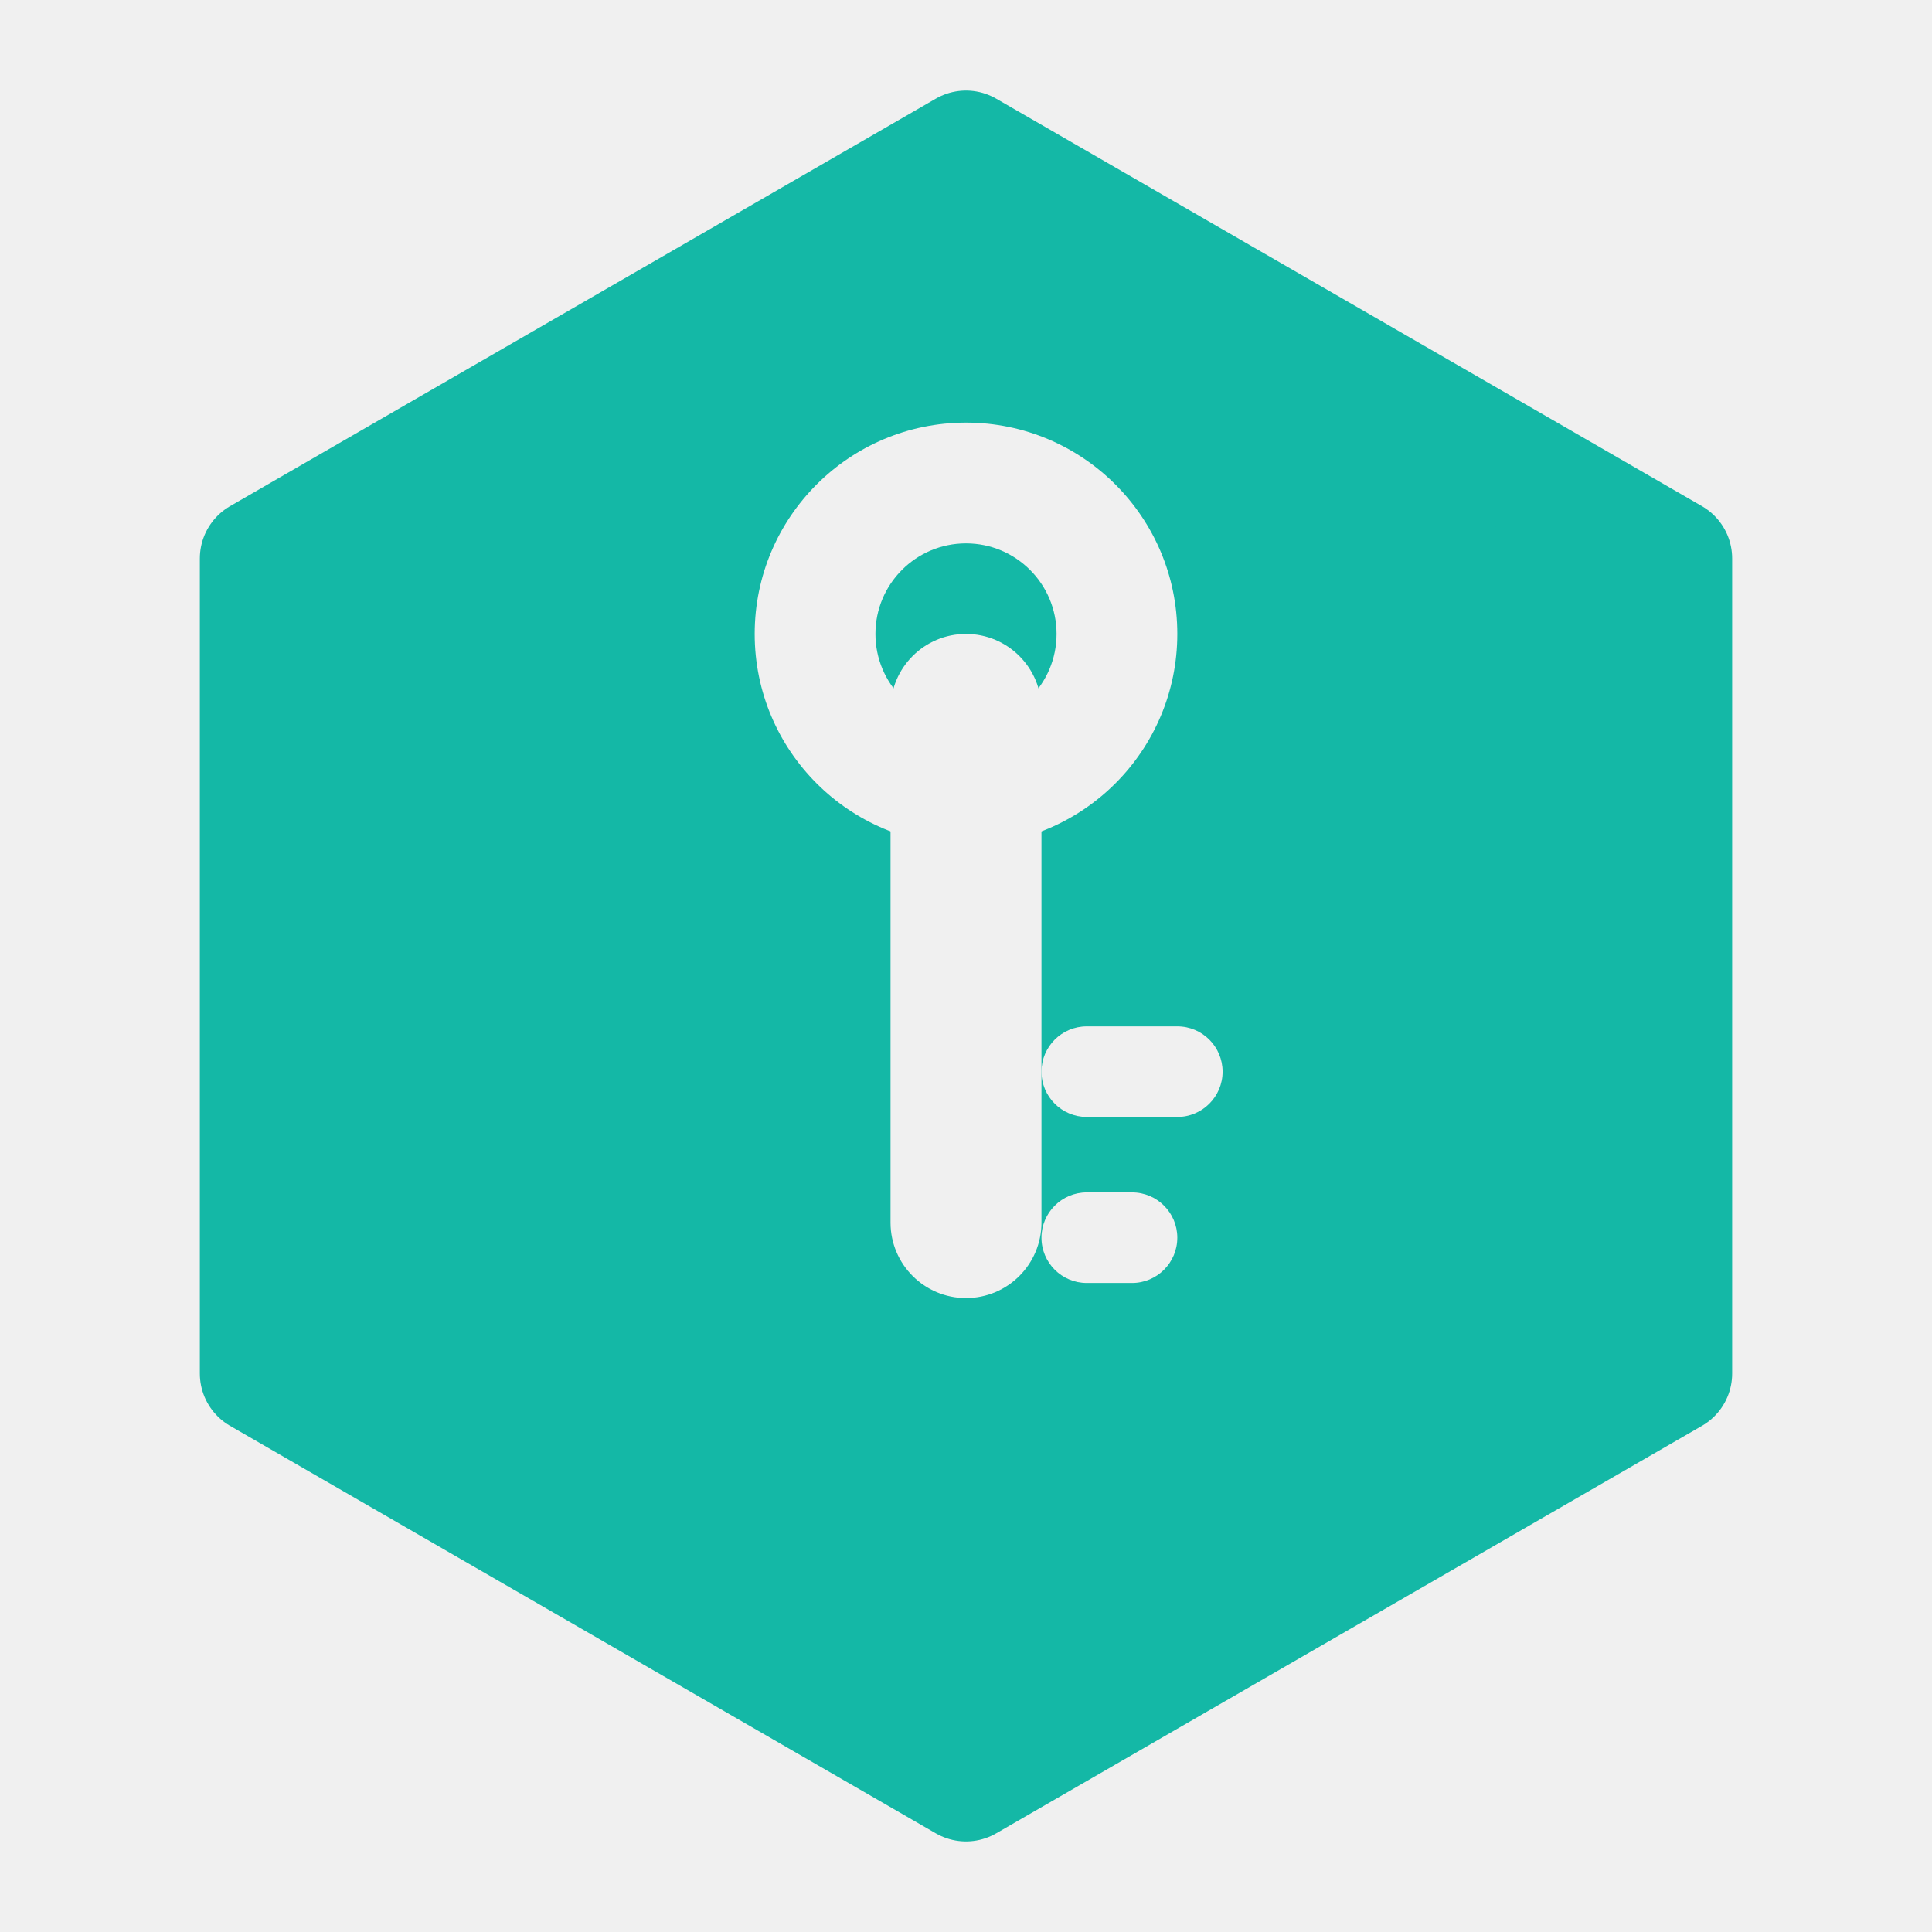
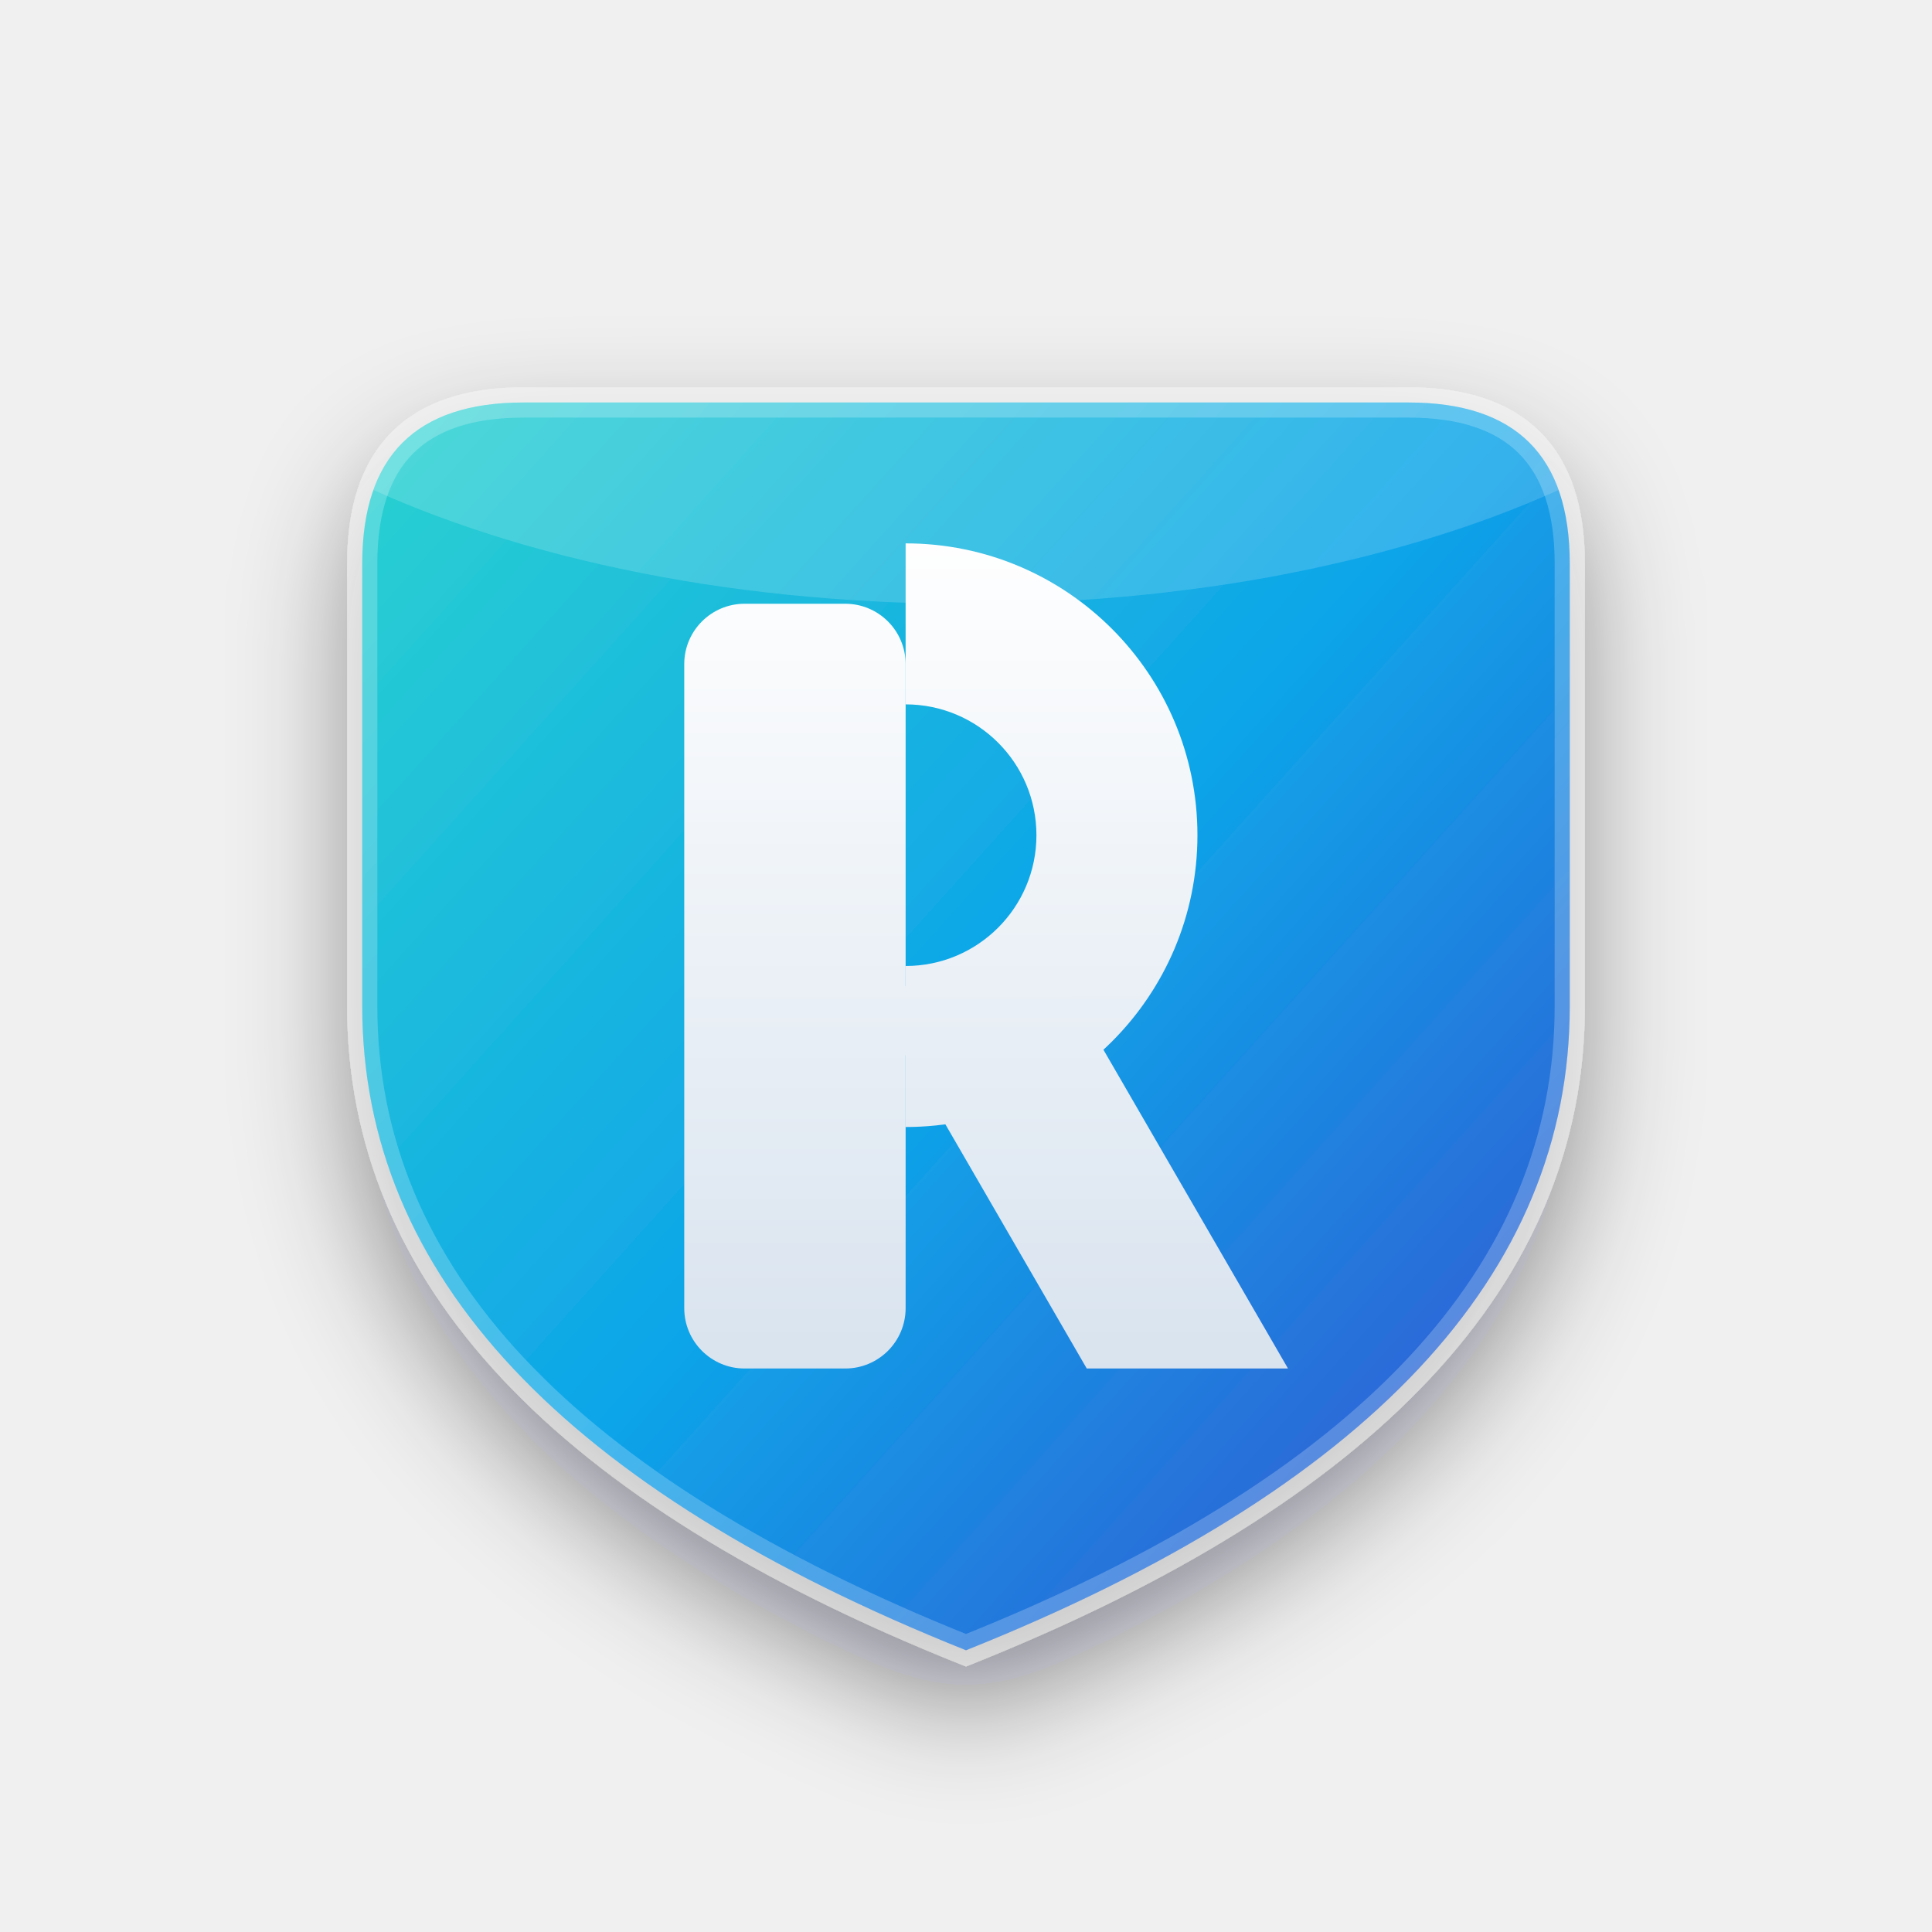
- <svg xmlns="http://www.w3.org/2000/svg" viewBox="0 0 64 64" width="64" height="64" role="img" aria-labelledby="title desc">
+ <svg xmlns="http://www.w3.org/2000/svg" viewBox="0 0 96 96" width="96" height="96" role="img" aria-labelledby="t d">
  <defs>
-     <mask id="reeve-key">
-       <rect width="64" height="64" fill="white" />
-       <circle cx="32" cy="21" r="7" fill="black" />
-       <circle cx="32" cy="21" r="3" fill="white" />
-       <rect x="29.5" y="21" width="5" height="22" rx="2.5" fill="black" />
-       <rect x="34.5" y="34" width="6" height="3" rx="1.5" fill="black" />
-       <rect x="34.5" y="39.5" width="4.5" height="3" rx="1.5" fill="black" />
-     </mask>
+     <linearGradient id="shield" x1="6" y1="14" x2="86" y2="86" gradientUnits="userSpaceOnUse">
+       <stop offset="0" stop-color="#34E0C8" />
+       <stop offset=".52" stop-color="#0EA5E9" />
+       <stop offset="1" stop-color="#4338CA" />
+     </linearGradient>
+     <linearGradient id="rfill" x1="48" y1="26" x2="48" y2="70" gradientUnits="userSpaceOnUse">
+       <stop offset="0" stop-color="#FFFFFF" />
+       <stop offset="1" stop-color="#D7E2EE" />
+     </linearGradient>
+     <clipPath id="clip">
+       <path d="M26 20 H70 Q78 20 78 28 V50 Q78 70 48 82 Q18 70 18 50 V28 Q18 20 26 20 Z" />
+     </clipPath>
+     <filter id="lift" x="-25%" y="-25%" width="150%" height="150%">
+       <feDropShadow dx="0" dy="2.5" stdDeviation="3" flood-color="#070B18" flood-opacity="0.45" />
+     </filter>
  </defs>
-   <polygon points="32,5 55.38,18.5 55.38,45.5 32,59 8.62,45.5 8.62,18.5" fill="#14B8A6" stroke="#14B8A6" stroke-width="4" stroke-linejoin="round" mask="url(#reeve-key)" />
+   <g filter="url(#lift)">
+     <path d="M26 20 H70 Q78 20 78 28 V50 Q78 70 48 82 Q18 70 18 50 V28 Q18 20 26 20 Z" fill="url(#shield)" />
+     <g clip-path="url(#clip)">
+       <ellipse cx="48" cy="8" rx="44" ry="22" fill="#FFFFFF" opacity="0.16" />
+     </g>
+     <path d="M26 20 H70 Q78 20 78 28 V50 Q78 70 48 82 Q18 70 18 50 V28 Q18 20 26 20 Z" fill="none" stroke="#FFFFFF" stroke-opacity="0.22" stroke-width="1.5" />
+     <g fill="url(#rfill)">
+       <rect x="34" y="30" width="11" height="38" rx="3" />
+       <path d="M45 27 A14.5 14.5 0 0 1 45 56 L45 48 A6.5 6.5 0 0 0 45 35 Z" />
+       <path d="M43 49 L53 49 L64 68 L54 68 Z" />
+     </g>
+   </g>
</svg>
